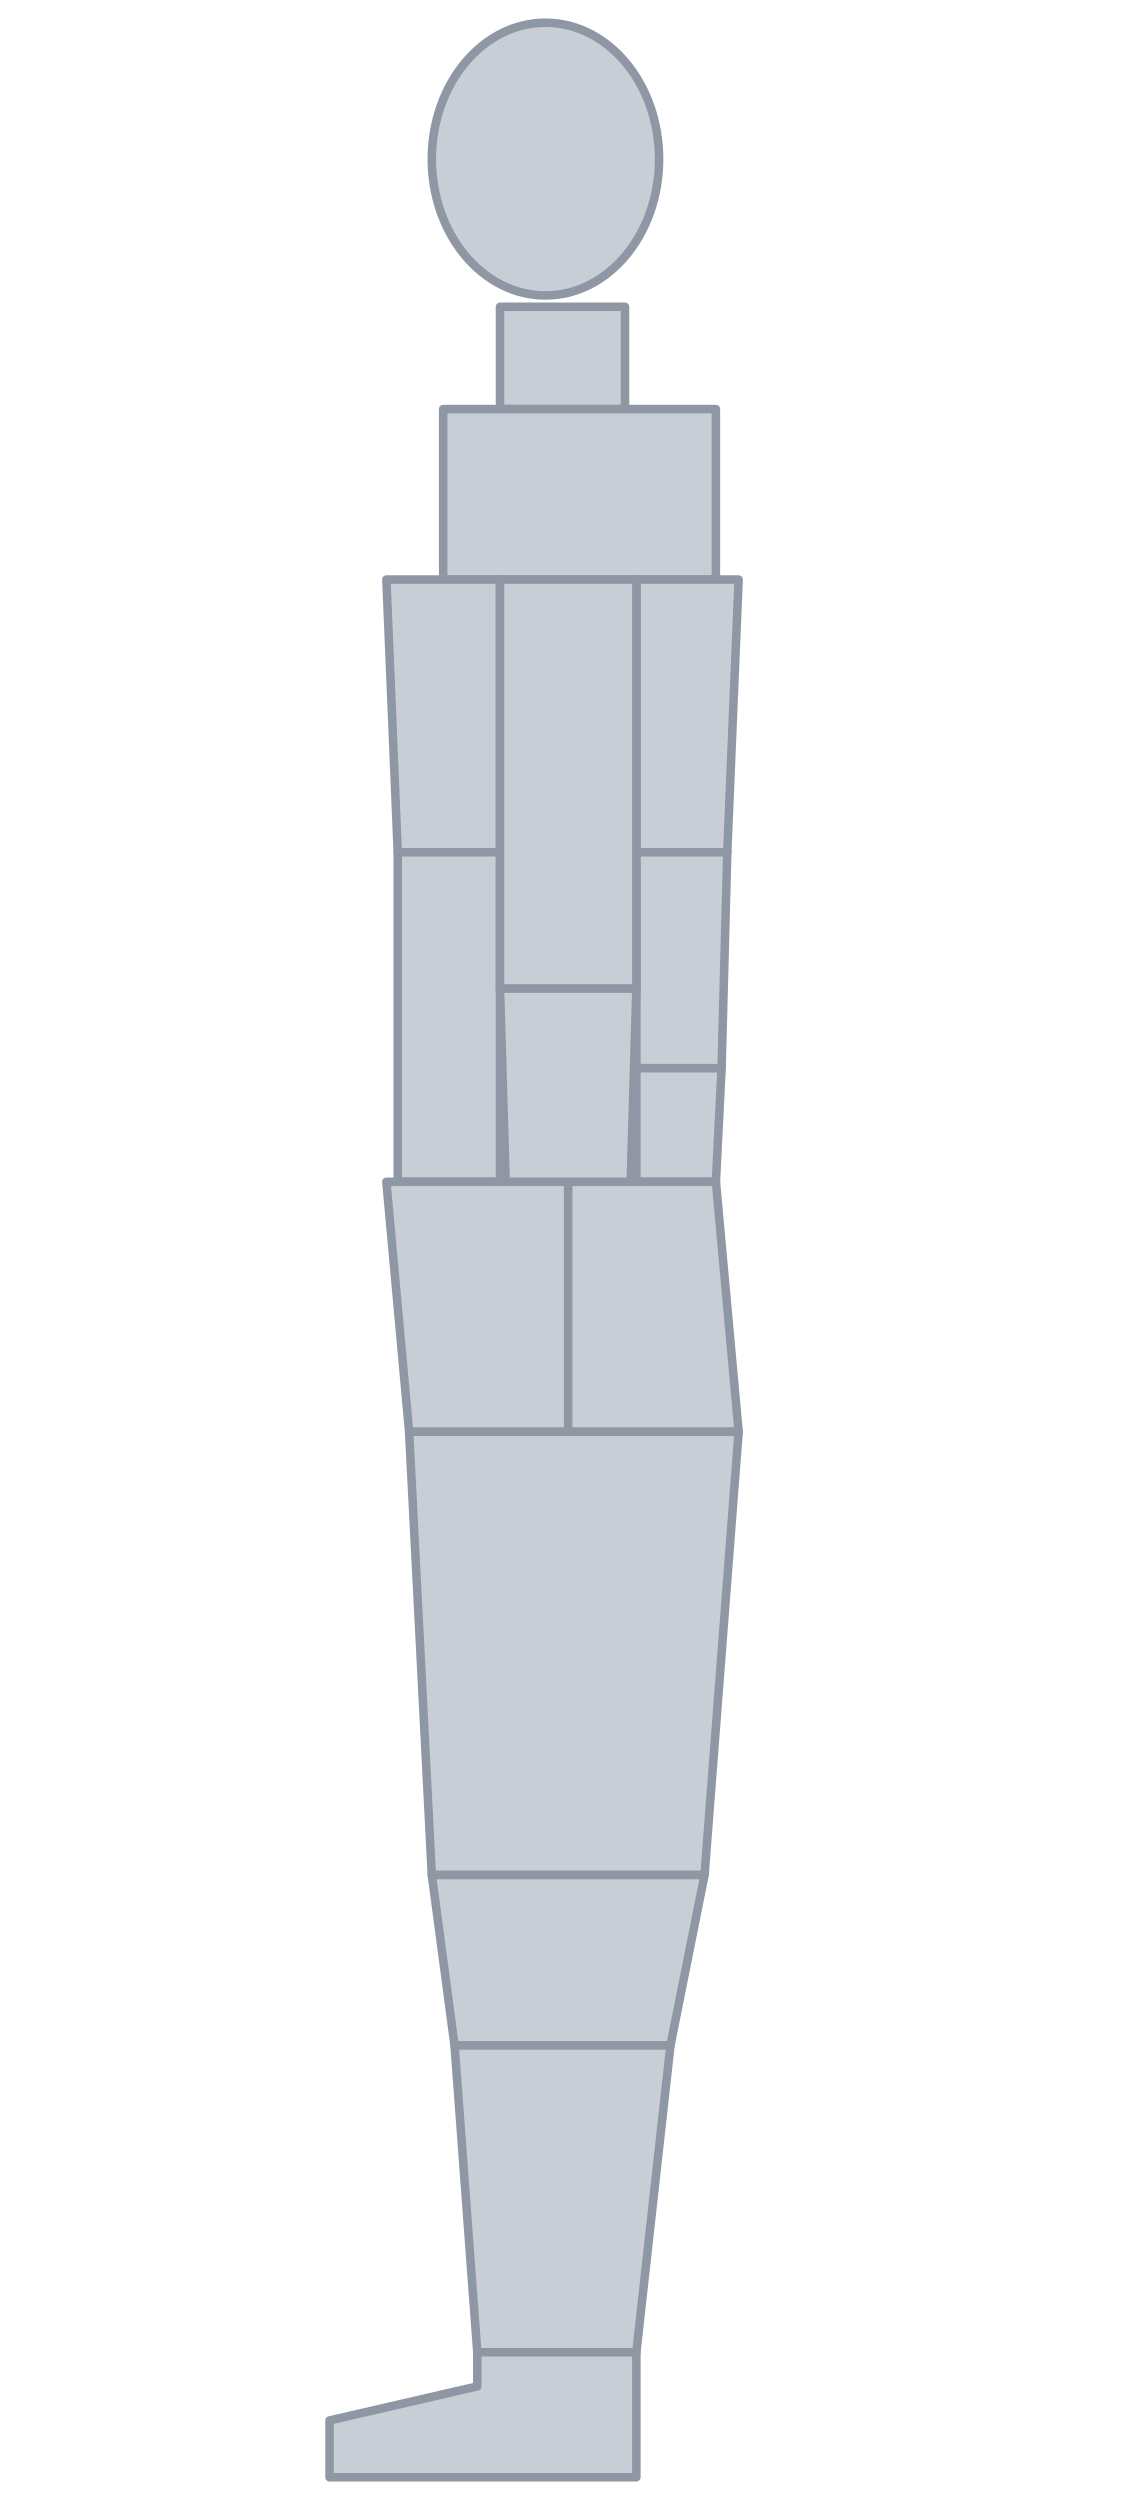
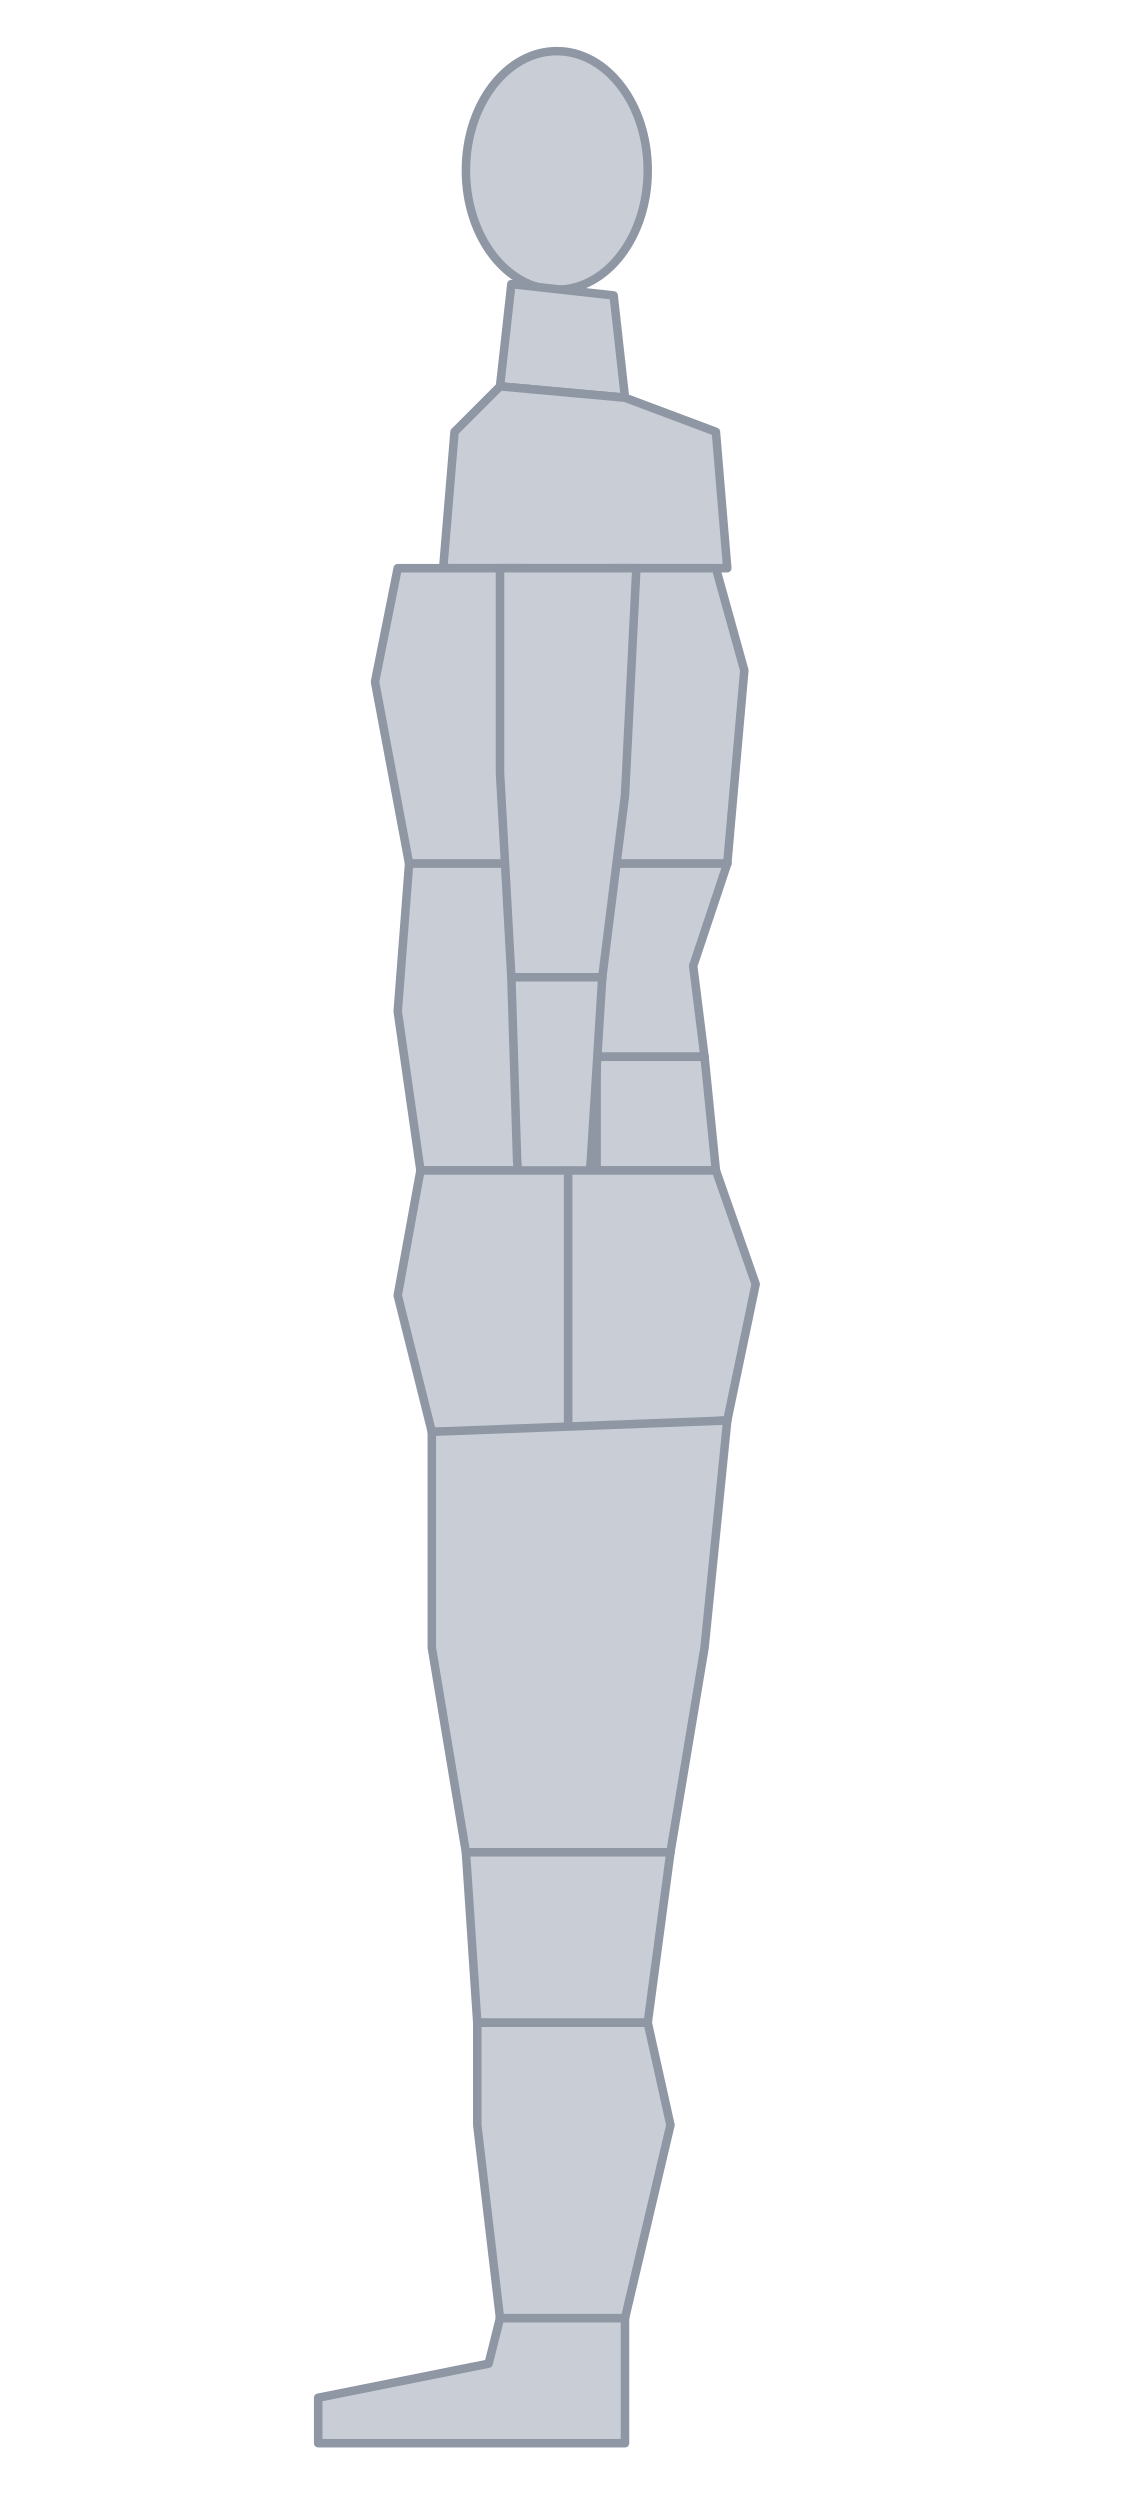
<svg xmlns="http://www.w3.org/2000/svg" width="200" height="440" viewBox="0 0 200 440">
  <g fill="#C9CED6" stroke="#8E97A3" stroke-width="1.5" stroke-linejoin="round">
-     <ellipse cx="96" cy="28" rx="20" ry="24" />
-     <polygon id="left_side_neck" points="88,54 110,54 110,72 88,72" />
-     <polygon id="left_side_shoulder" points="78,72 126,72 126,102 78,102" />
-     <polygon id="left_side_chest" points="68,102 88,102 88,150 70,150" />
-     <polygon id="left_side_abdomen" points="70,150 88,150 88,208 70,208" />
-     <polygon id="left_side_upper_back" points="112,102 130,102 128,150 112,150" />
-     <polygon id="left_side_lower_back" points="112,150 128,150 127,188 112,188" />
-     <polygon id="left_side_waist" points="112,188 127,188 126,208 112,208" />
-     <polygon id="left_side_upper_arm" points="88,102 112,102 112,174 88,174" />
-     <polygon id="left_side_forearm" points="88,174 112,174 110,242 90,242" />
-     <polygon id="left_side_hand_wrist" points="90,242 110,242 110,278 90,278" />
-     <polygon id="left_side_hip" points="68,208 100,208 100,252 72,252" />
-     <polygon id="left_side_glute" points="100,208 126,208 130,252 100,252" />
-     <polygon id="left_side_thigh" points="72,252 130,252 124,330 76,330" />
-     <polygon id="left_side_knee" points="76,330 124,330 118,360 80,360" />
-     <polygon id="left_side_calf" points="80,360 118,360 112,414 84,414" />
-     <polygon id="left_side_ankle_foot" points="84,414 112,414 112,436 58,436 58,426 84,420" />
+     <ellipse cx="98" cy="30" rx="16" ry="21" fill="#C9CED6" />
+     <polygon id="left_side_neck" fill="#C9CED6" points="90,50 108,52 110,70 88,68" />
+     <polygon id="left_side_shoulder" fill="#C9CED6" points="88,68 110,70 126,76 128,100 78,100 80,76" />
+     <polygon id="left_side_chest" fill="#C9CED6" points="70,100 92,100 92,152 72,152 66,120" />
+     <polygon id="left_side_abdomen" fill="#C9CED6" points="72,152 92,152 92,206 74,206 70,178" />
+     <polygon id="left_side_upper_back" fill="#C9CED6" points="108,100 126,100 131,118 128,152 108,152" />
+     <polygon id="left_side_lower_back" fill="#C9CED6" points="105,152 128,152 122,170 124,186 105,186" />
+     <polygon id="left_side_waist" fill="#C9CED6" points="105,186 124,186 126,206 105,206" />
+     <polygon id="left_side_upper_arm" fill="#C9CED6" points="88,100 112,100 110,140 106,172 90,172 88,136" />
+     <polygon id="left_side_forearm" fill="#C9CED6" points="90,172 106,172 104,204 101,236 93,236 91,204" />
+     <polygon id="left_side_hand_wrist" fill="#C9CED6" points="93,236 101,236 104,248 102,268 96,274 91,266 91,248" />
+     <polygon id="left_side_hip" fill="#C9CED6" points="74,206 100,206 100,252 76,252 70,228" />
+     <polygon id="left_side_glute" fill="#C9CED6" points="100,206 126,206 133,226 128,250 100,252" />
+     <polygon id="left_side_thigh" fill="#C9CED6" points="76,252 128,250 124,290 118,326 82,326 76,290" />
+     <polygon id="left_side_knee" fill="#C9CED6" points="82,326 118,326 114,356 84,356" />
+     <polygon id="left_side_calf" fill="#C9CED6" points="84,356 114,356 118,374 110,408 88,408 84,374" />
+     <polygon id="left_side_ankle_foot" fill="#C9CED6" points="88,408 110,408 110,430 56,430 56,422 86,416" />
  </g>
</svg>
